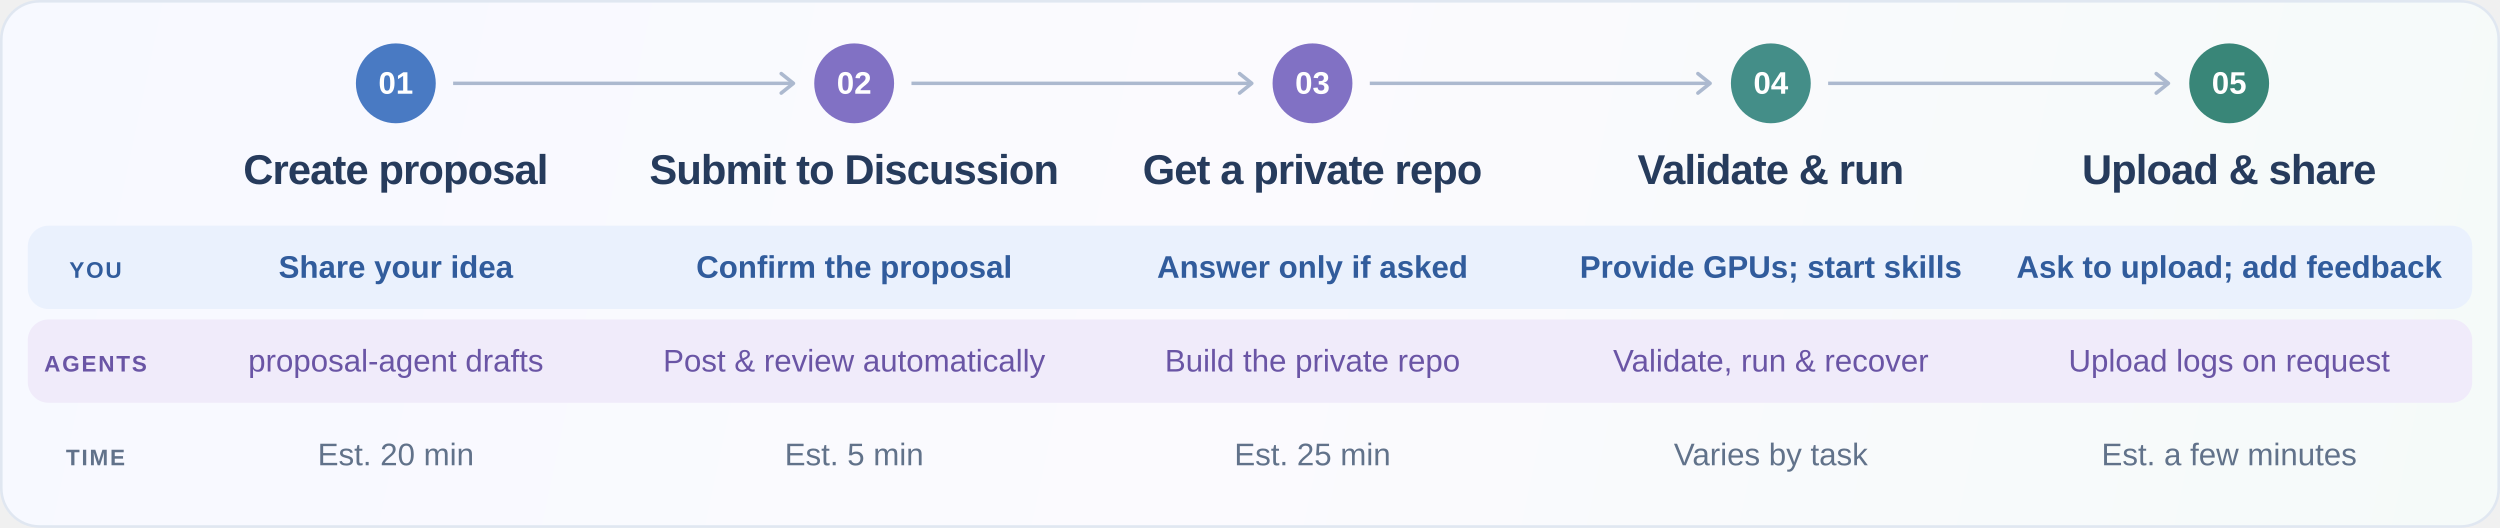
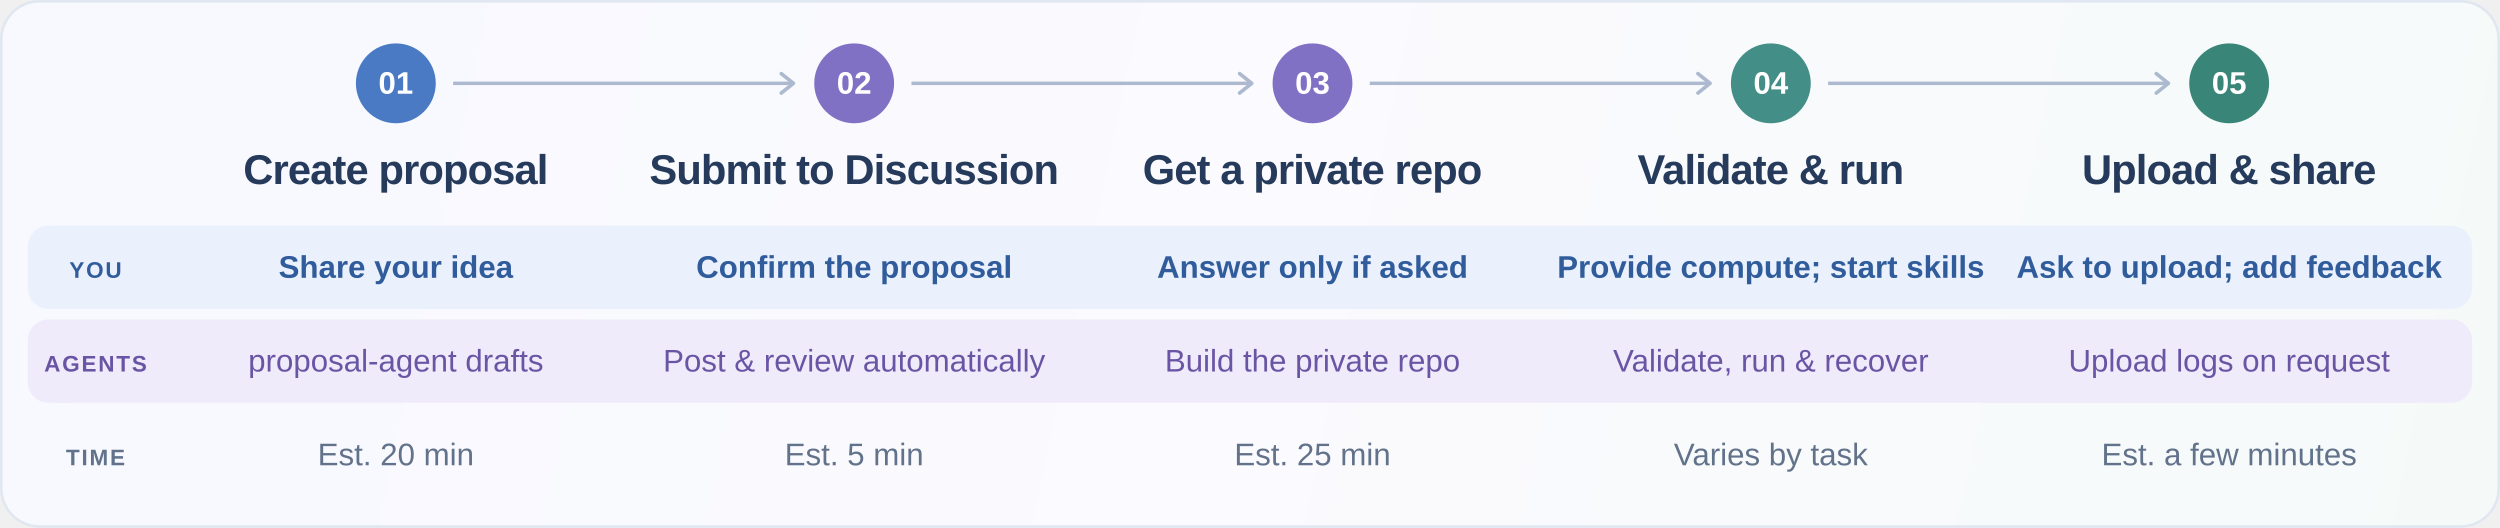
<svg xmlns="http://www.w3.org/2000/svg" width="1440" height="304" viewBox="0 0 1440 304" fill="none" role="img" aria-labelledby="title description">
  <defs>
    <linearGradient id="background" x1="0" y1="0" x2="1440" y2="304" gradientUnits="userSpaceOnUse">
      <stop stop-color="#F7F9FF" />
      <stop offset="0.5" stop-color="#FBFAFE" />
      <stop offset="1" stop-color="#F5FAF9" />
    </linearGradient>
    <marker id="arrow" viewBox="0 0 8 10" refX="6" refY="5" markerWidth="6" markerHeight="7" orient="auto">
      <path d="M1 1L6 5L1 9" stroke="#ACB9CF" stroke-width="1.5" stroke-linecap="round" stroke-linejoin="round" />
    </marker>
    <style>
      text { font-family: Arial, Helvetica, sans-serif; text-anchor: middle; dominant-baseline: alphabetic; }
      .number { fill: #FFFFFF; font-size: 18px; font-weight: 700; }
      .label { fill: #263B5C; font-size: 24px; font-weight: 700; letter-spacing: -0.5px; }
      .you { fill: #315C9C; font-size: 18px; font-weight: 700; }
      .agents { fill: #6A55A5; font-size: 18px; }
      .time { fill: #61728A; font-size: 18px; }
      .row-label { font-size: 13px; font-weight: 700; letter-spacing: 1px; }
      .arrow { stroke: #ACB9CF; stroke-width: 2; marker-end: url(#arrow); }
    </style>
  </defs>
  <rect x="0.75" y="0.75" width="1438.5" height="302.5" rx="22" fill="url(#background)" stroke="#E0E7F1" stroke-width="1.5" />
  <path d="M261 48H457" class="arrow" />
  <path d="M525 48H721" class="arrow" />
  <path d="M789 48H985" class="arrow" />
  <path d="M1053 48H1249" class="arrow" />
  <circle cx="228" cy="48" r="23" fill="#497AC3" />
  <circle cx="492" cy="48" r="23" fill="#8171C4" />
  <circle cx="756" cy="48" r="23" fill="#8171C4" />
  <circle cx="1020" cy="48" r="23" fill="#448E88" />
  <circle cx="1284" cy="48" r="23" fill="#398678" />
  <g class="number" transform="translate(0 54)">
    <text x="228" y="0">01</text>
    <text x="492" y="0">02</text>
    <text x="756" y="0">03</text>
    <text x="1020" y="0">04</text>
    <text x="1284" y="0">05</text>
  </g>
  <g class="label" transform="translate(0 106)">
    <text x="228" y="0">Create proposal</text>
    <text x="492" y="0">Submit to Discussion</text>
    <text x="756" y="0">Get a private repo</text>
    <text x="1020" y="0">Validate &amp; run</text>
    <text x="1284" y="0">Upload &amp; share</text>
  </g>
  <rect x="16" y="130" width="1408" height="48" rx="12" fill="#EAF1FD" />
  <g class="you" transform="translate(0 160)">
    <text x="55" y="0" class="row-label">YOU</text>
    <text x="228" y="0">Share your idea</text>
    <text x="492" y="0">Confirm the proposal</text>
    <text x="756" y="0">Answer only if asked</text>
-     <text x="1020" y="0">Provide GPUs; start skills</text>
+     <text x="1020" y="0">Provide compute; start skills</text>
    <text x="1284" y="0">Ask to upload; add feedback</text>
  </g>
  <rect x="16" y="184" width="1408" height="48" rx="12" fill="#F0EBFA" />
  <g class="agents" transform="translate(0 214)">
    <text x="55" y="0" class="row-label">AGENTS</text>
    <text x="228" y="0">proposal-agent drafts</text>
    <text x="492" y="0">Post &amp; review automatically</text>
    <text x="756" y="0">Build the private repo</text>
    <text x="1020" y="0">Validate, run &amp; recover</text>
    <text x="1284" y="0">Upload logs on request</text>
  </g>
  <g class="time" transform="translate(0 268)">
    <text x="55" y="0" class="row-label">TIME</text>
    <text x="228" y="0">Est. 20 min</text>
    <text x="492" y="0">Est. 5 min</text>
    <text x="756" y="0">Est. 25 min</text>
    <text x="1020" y="0">Varies by task</text>
    <text x="1284" y="0">Est. a few minutes</text>
  </g>
</svg>
